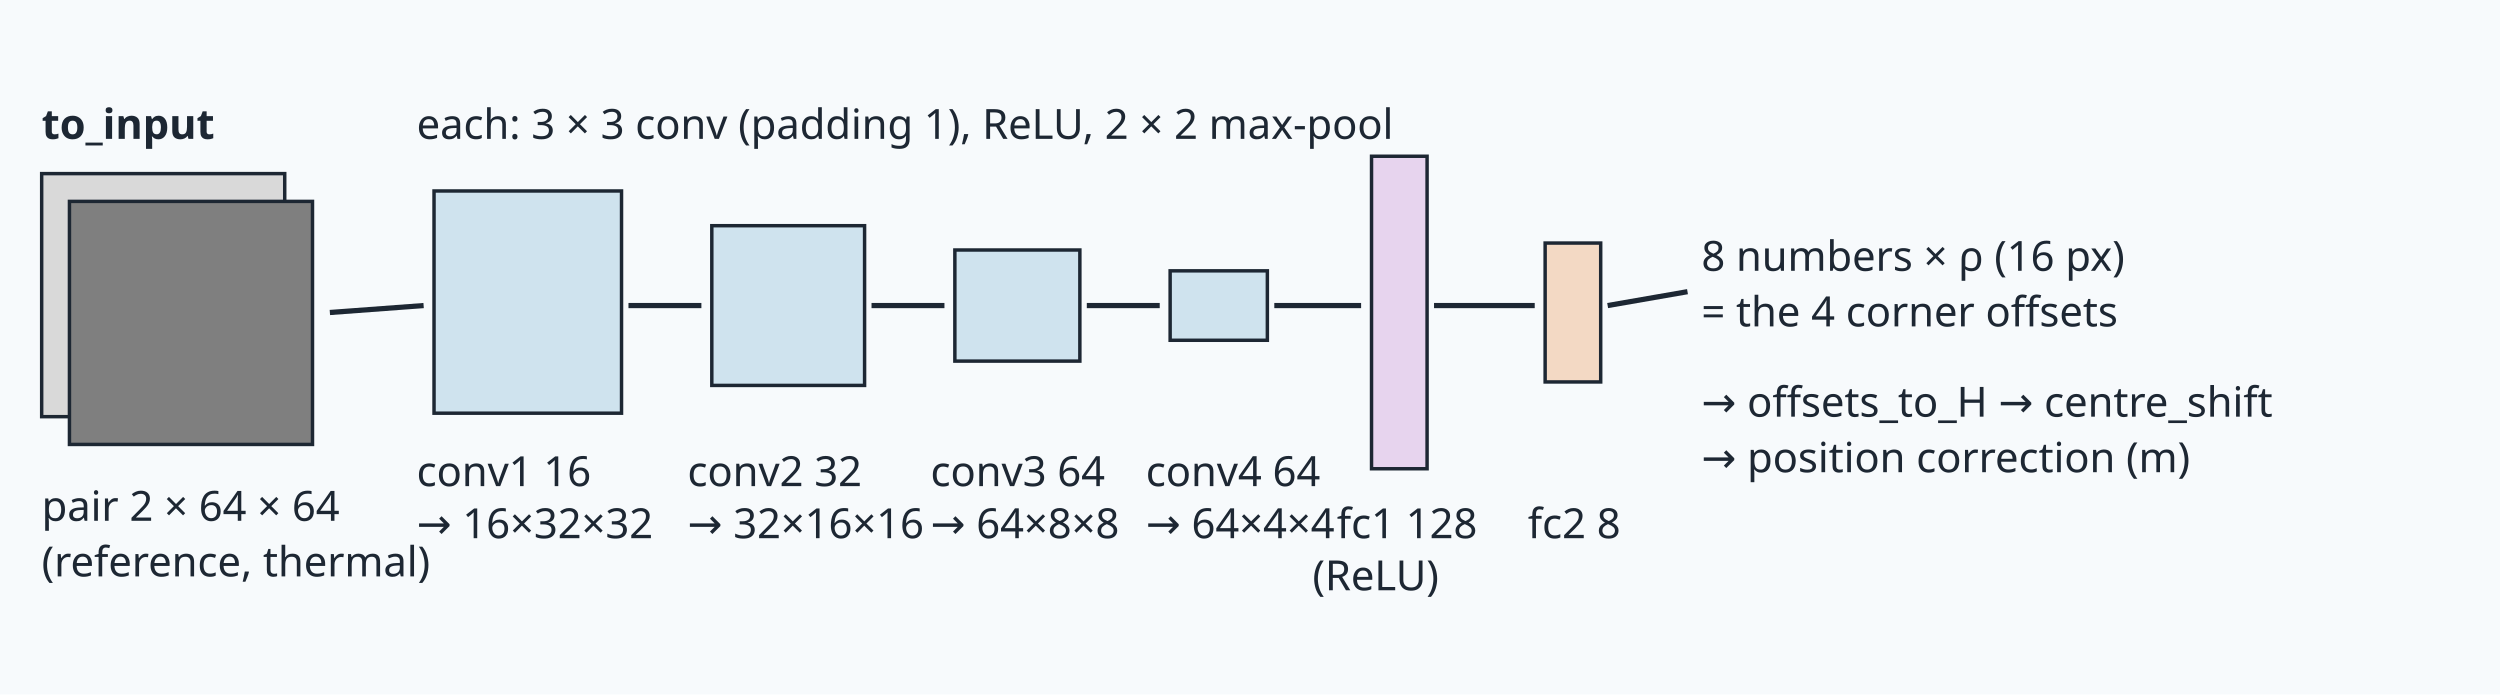
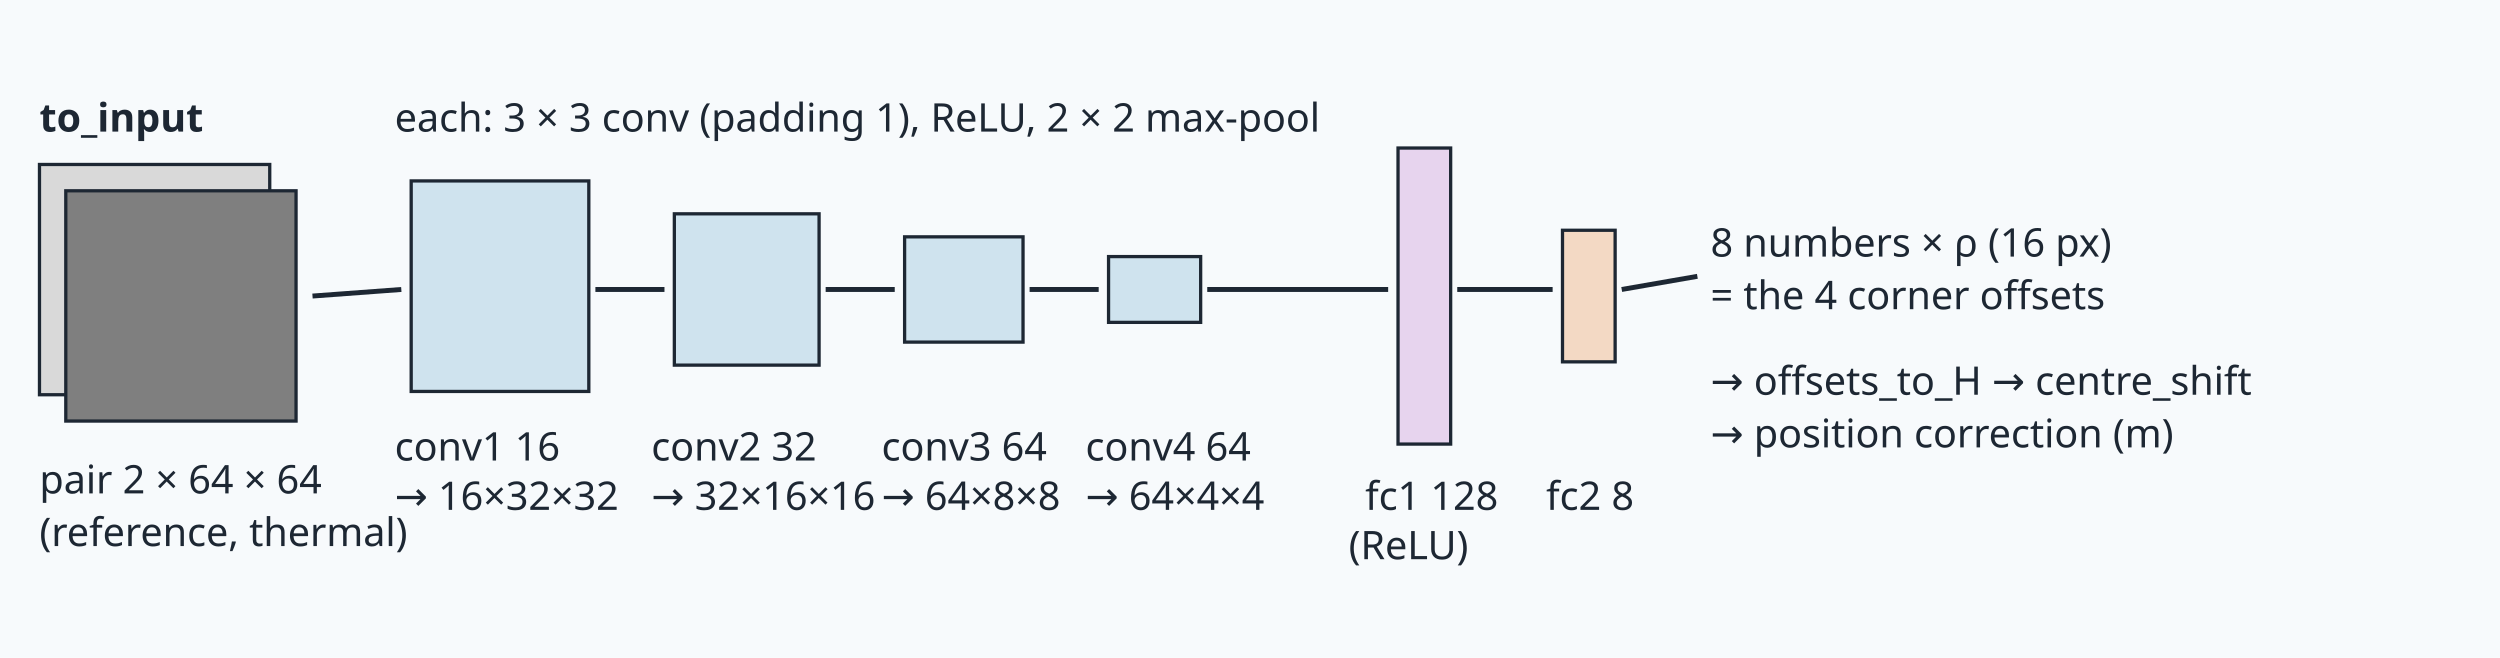
- <svg xmlns="http://www.w3.org/2000/svg" viewBox="0 0 720 200" font-family="sans-serif" font-size="12">
-   <rect width="720" height="200" fill="#f7fafc" />
+ <svg xmlns="http://www.w3.org/2000/svg" viewBox="0 0 760 200" font-family="sans-serif" font-size="12">
+   <rect width="760" height="200" fill="#f7fafc" />
  <g fill="#1d2733">
    <rect x="12" y="50" width="70" height="70" fill="#d9d9d9" stroke="#1d2733" />
    <rect x="20" y="58" width="70" height="70" fill="#7f7f7f" stroke="#1d2733" />
    <text x="12" y="150">pair 2 × 64 × 64</text>
    <text x="12" y="166">(reference, thermal)</text>
    <text x="12" y="40" font-weight="bold">to_input</text>
    <rect x="125" y="55" width="54" height="64" fill="#cfe3ee" stroke="#1d2733" />
    <text x="120" y="140">conv1 16</text>
    <text x="120" y="155">→ 16×32×32</text>
    <rect x="205" y="65" width="44" height="46" fill="#cfe3ee" stroke="#1d2733" />
    <text x="198" y="140">conv2 32</text>
    <text x="198" y="155">→ 32×16×16</text>
    <rect x="275" y="72" width="36" height="32" fill="#cfe3ee" stroke="#1d2733" />
    <text x="268" y="140">conv3 64</text>
    <text x="268" y="155">→ 64×8×8</text>
    <rect x="337" y="78" width="28" height="20" fill="#cfe3ee" stroke="#1d2733" />
    <text x="330" y="140">conv4 64</text>
    <text x="330" y="155">→ 64×4×4</text>
    <text x="120" y="40">each: 3 × 3 conv (padding 1), ReLU, 2 × 2 max-pool</text>
-     <rect x="395" y="45" width="16" height="90" fill="#e7d4ee" stroke="#1d2733" />
-     <text x="385" y="155">fc1 128</text>
-     <text x="378" y="170">(ReLU)</text>
-     <rect x="445" y="70" width="16" height="40" fill="#f3d9c4" stroke="#1d2733" />
-     <text x="440" y="155">fc2 8</text>
-     <text x="490" y="78">8 numbers × ρ (16 px)</text>
-     <text x="490" y="94">= the 4 corner offsets</text>
-     <text x="490" y="120">→ offsets_to_H → centre_shift</text>
-     <text x="490" y="136">→ position correction (m)</text>
+     <rect x="425" y="45" width="16" height="90" fill="#e7d4ee" stroke="#1d2733" />
+     <text x="415" y="155">fc1 128</text>
+     <text x="410" y="170">(ReLU)</text>
+     <rect x="475" y="70" width="16" height="40" fill="#f3d9c4" stroke="#1d2733" />
+     <text x="470" y="155">fc2 8</text>
+     <text x="520" y="78">8 numbers × ρ (16 px)</text>
+     <text x="520" y="94">= the 4 corner offsets</text>
+     <text x="520" y="120">→ offsets_to_H → centre_shift</text>
+     <text x="520" y="136">→ position correction (m)</text>
  </g>
  <g stroke="#1d2733" stroke-width="1.5">
    <line x1="95" y1="90" x2="122" y2="88" />
    <line x1="181" y1="88" x2="202" y2="88" />
    <line x1="251" y1="88" x2="272" y2="88" />
    <line x1="313" y1="88" x2="334" y2="88" />
-     <line x1="367" y1="88" x2="392" y2="88" />
-     <line x1="413" y1="88" x2="442" y2="88" />
-     <line x1="463" y1="88" x2="486" y2="84" />
+     <line x1="367" y1="88" x2="422" y2="88" />
+     <line x1="443" y1="88" x2="472" y2="88" />
+     <line x1="493" y1="88" x2="516" y2="84" />
  </g>
</svg>
